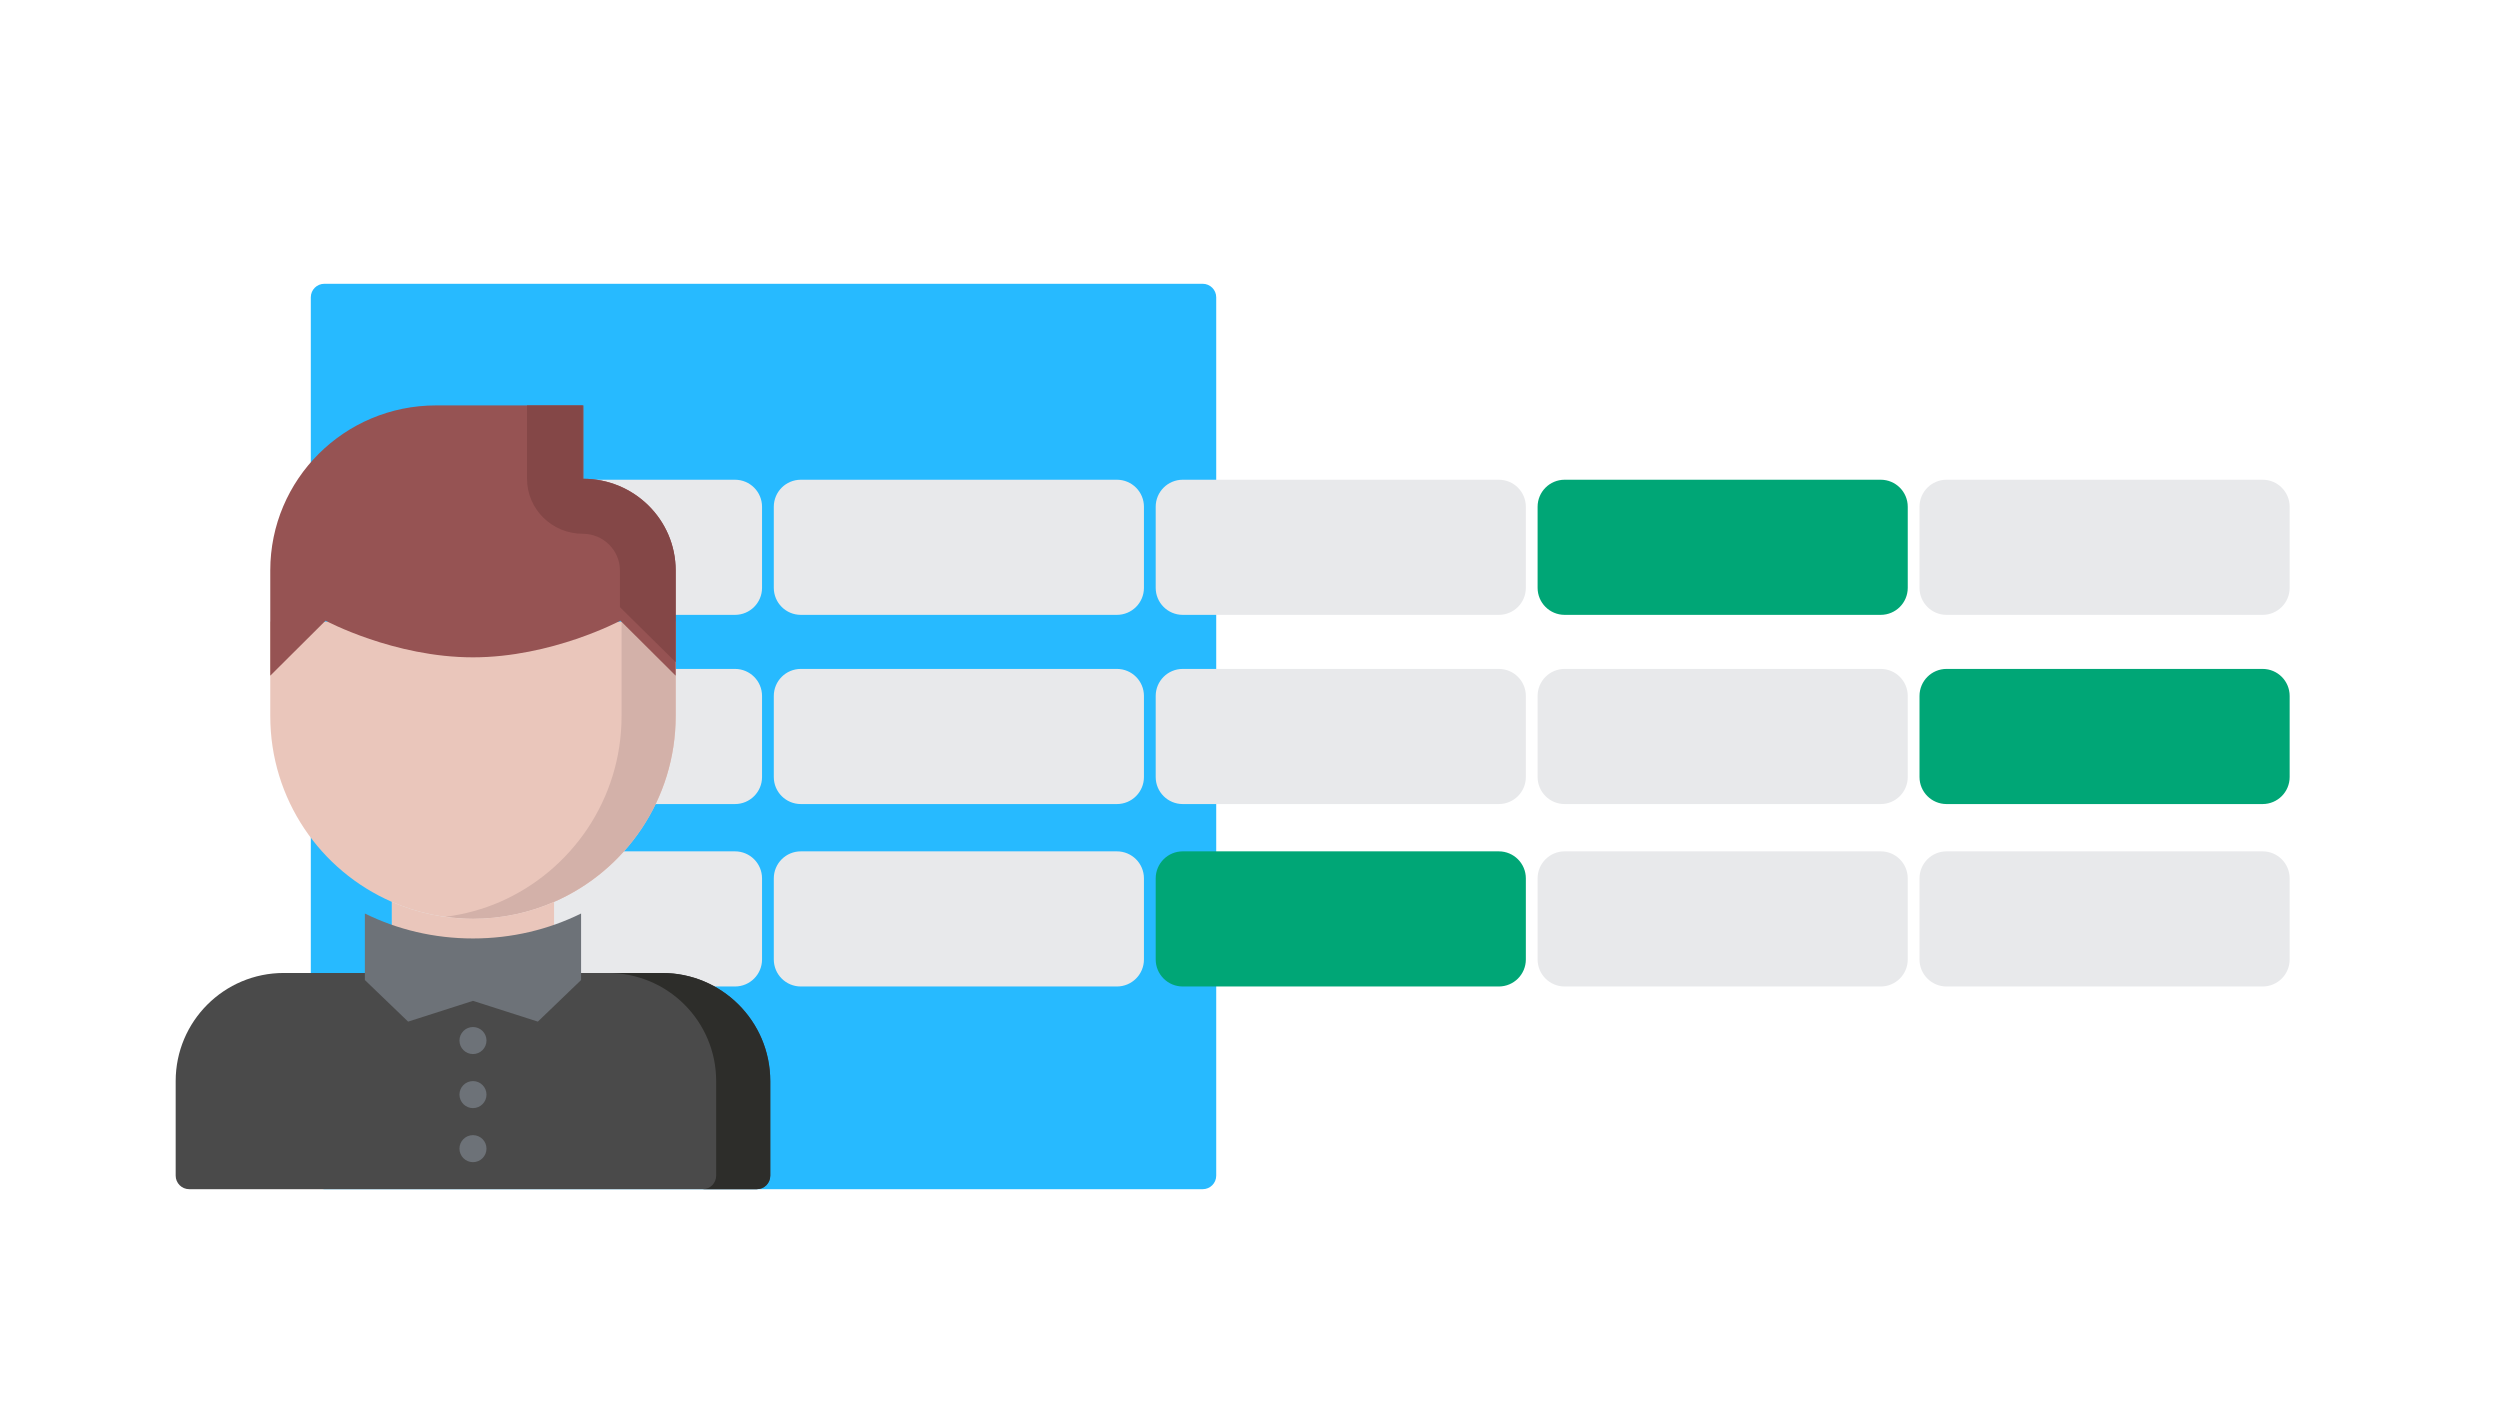
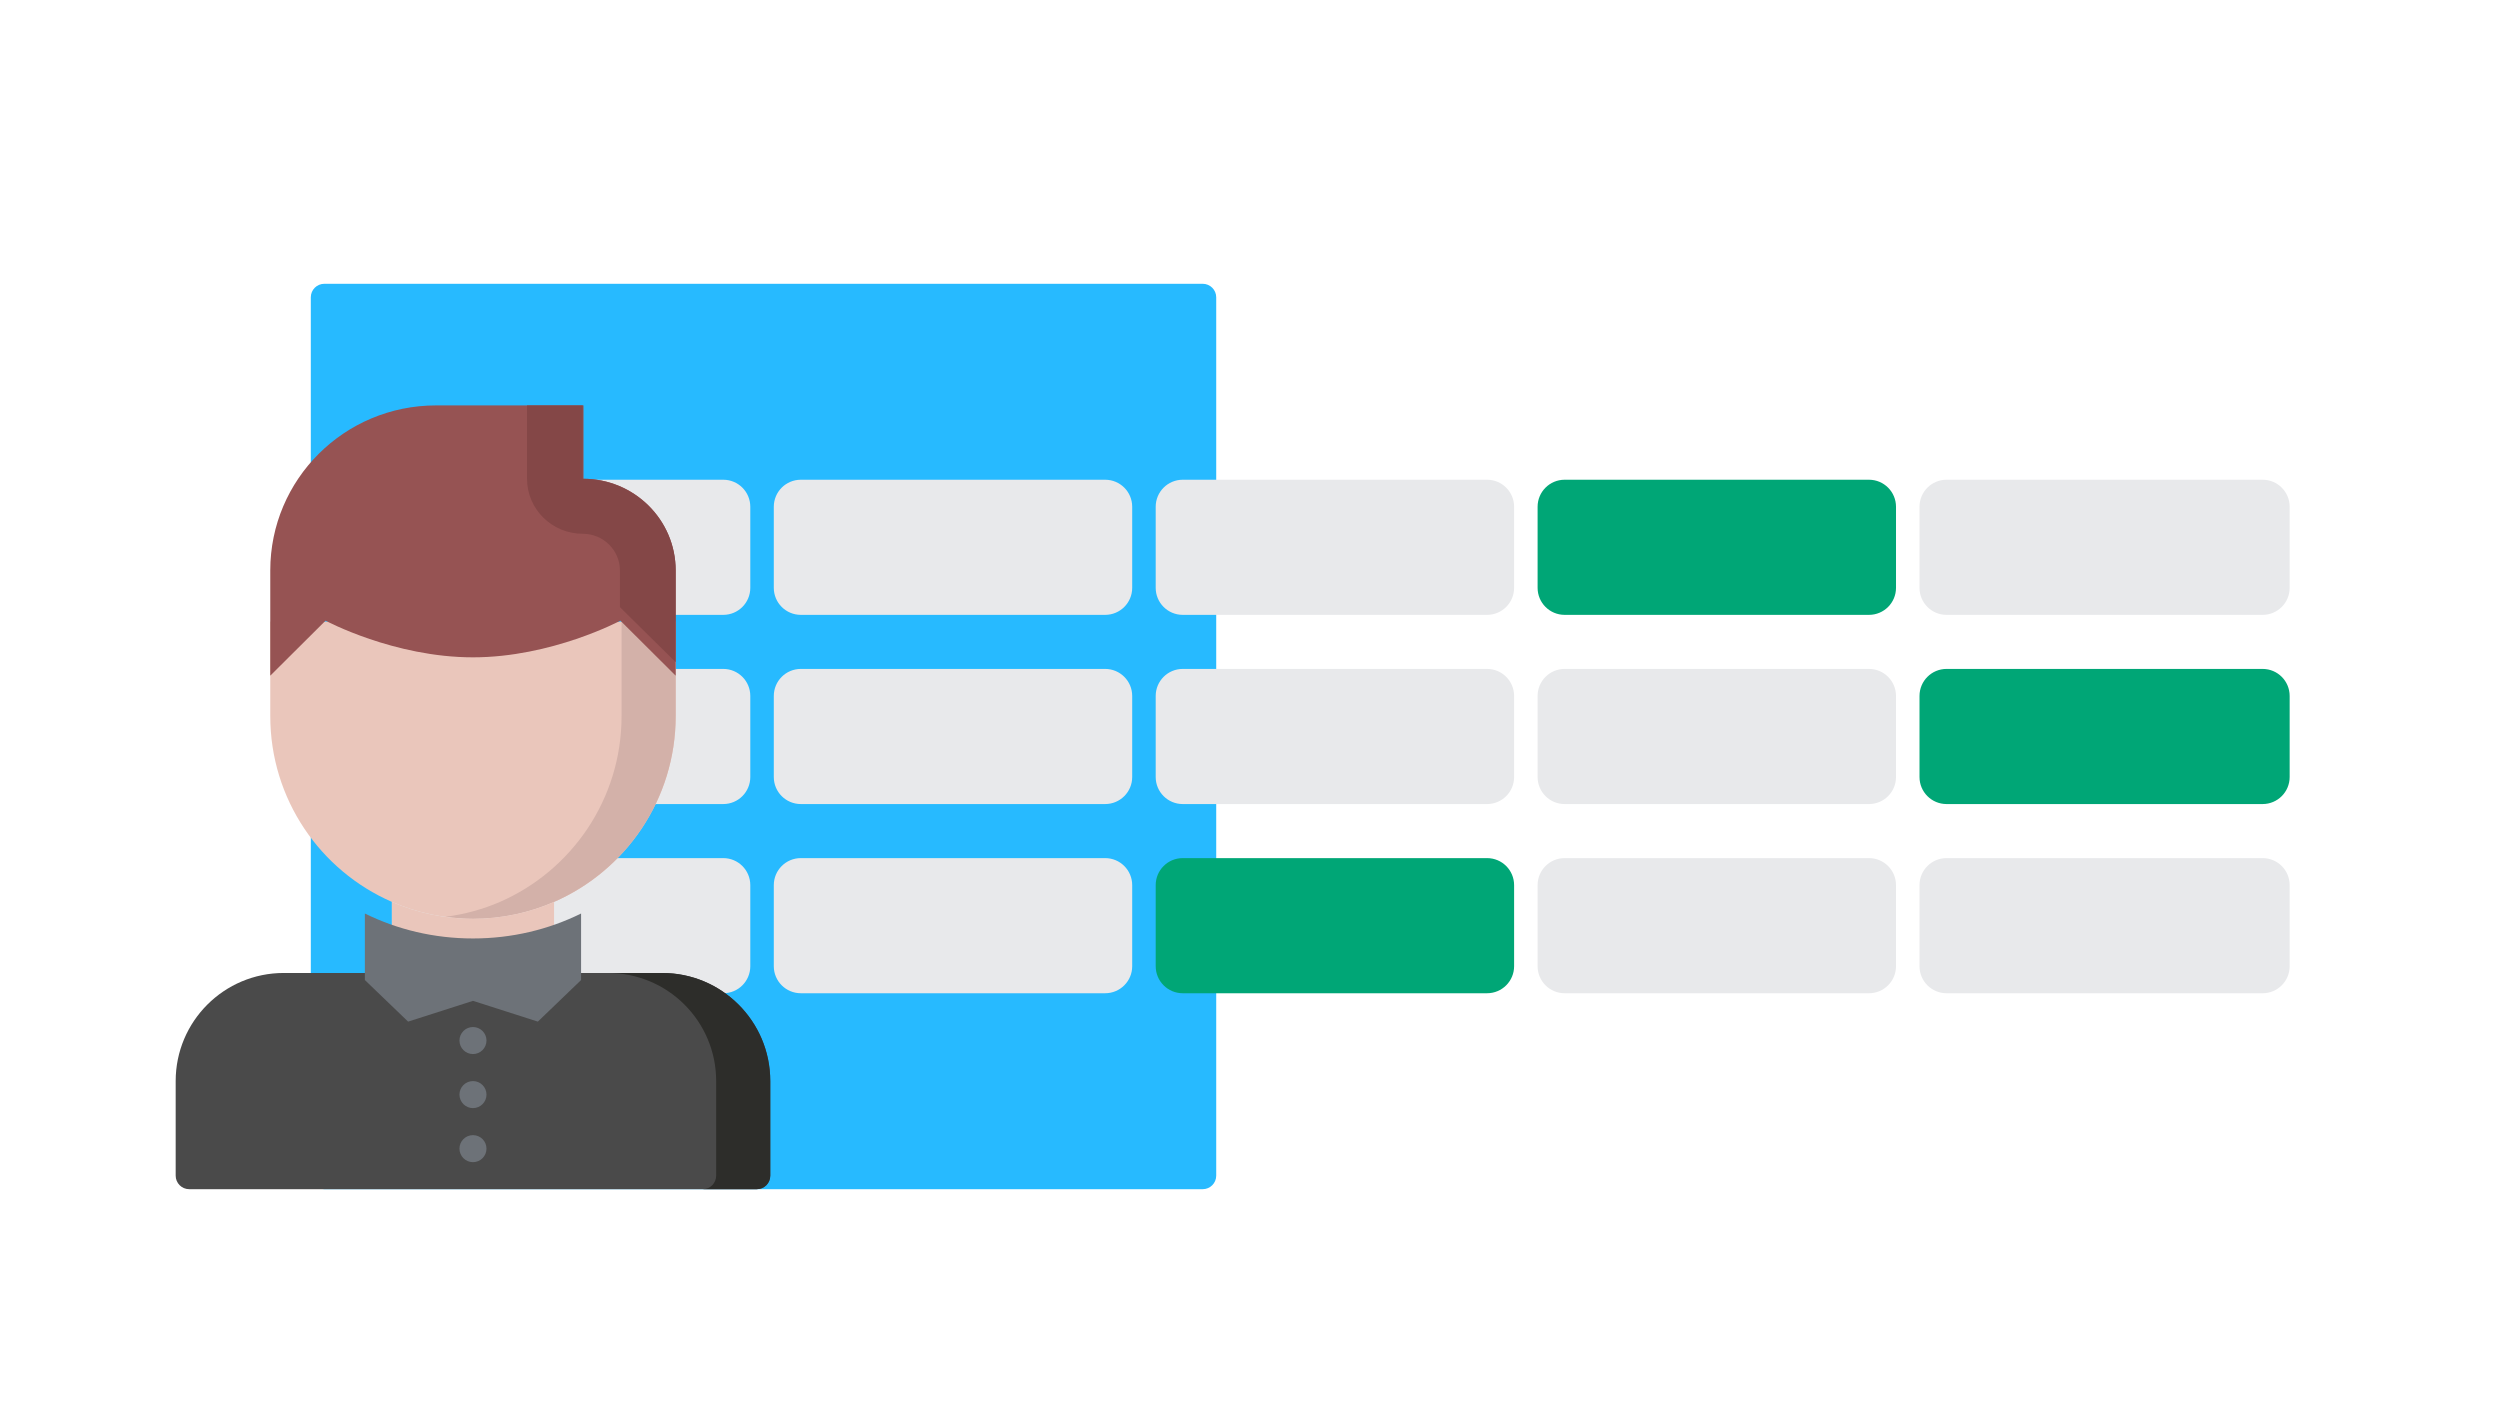
<svg xmlns="http://www.w3.org/2000/svg" width="185px" height="104px" viewBox="0 0 185 104" version="1.1">
  <g id="svg/rubric" stroke="none" stroke-width="1" fill="none" fill-rule="evenodd">
    <rect id="Rectangle" fill="#27BAFF" x="23" y="21" width="67" height="67" rx="1" />
    <g id="rubric-bar-1" transform="translate(29, 35.5)">
      <g id="rubric-step-blank" fill="#E8E9EB">
-         <rect id="epa-button-3" x="0" y="0" width="27.391" height="10" rx="2" />
+         <rect id="epa-button-3" x="0" y="0" width="26.522" height="10" rx="2" />
      </g>
      <g id="rubric-step-blank" transform="translate(28.26087, 0)" fill="#E8E9EB">
-         <rect id="epa-button-3" x="0" y="0" width="27.391" height="10" rx="2" />
+         <rect id="epa-button-3" x="0" y="0" width="26.522" height="10" rx="2" />
      </g>
      <g id="rubric-step-blank" transform="translate(56.52174, 0)" fill="#E8E9EB">
-         <rect id="epa-button-3" x="0" y="0" width="27.391" height="10" rx="2" />
+         <rect id="epa-button-3" x="0" y="0" width="26.522" height="10" rx="2" />
      </g>
      <g id="rubric-step-green" transform="translate(84.78261, 0)" fill="#00A676">
-         <rect id="epa-button-3" x="0" y="0" width="27.391" height="10" rx="2" />
+         <rect id="epa-button-3" x="0" y="0" width="26.522" height="10" rx="2" />
      </g>
      <g id="rubric-step-blank" transform="translate(113.0435, 0)" fill="#E8E9EB">
        <rect id="epa-button-3" x="0" y="0" width="27.391" height="10" rx="2" />
      </g>
    </g>
    <g id="rubric-bar-2" transform="translate(29, 49.5)">
      <g id="rubric-step-blank" fill="#E8E9EB">
-         <rect id="epa-button-3" x="0" y="0" width="27.391" height="10" rx="2" />
+         <rect id="epa-button-3" x="0" y="0" width="26.522" height="10" rx="2" />
      </g>
      <g id="rubric-step-blank" transform="translate(28.26087, 0)" fill="#E8E9EB">
-         <rect id="epa-button-3" x="0" y="0" width="27.391" height="10" rx="2" />
+         <rect id="epa-button-3" x="0" y="0" width="26.522" height="10" rx="2" />
      </g>
      <g id="rubric-step-blank" transform="translate(56.52174, 0)" fill="#E8E9EB">
-         <rect id="epa-button-3" x="0" y="0" width="27.391" height="10" rx="2" />
+         <rect id="epa-button-3" x="0" y="0" width="26.522" height="10" rx="2" />
      </g>
      <g id="rubric-step-green" transform="translate(113.0435, 0)" fill="#00A676">
        <rect id="epa-button-3" x="0" y="0" width="27.391" height="10" rx="2" />
      </g>
      <g id="rubric-step-blank" transform="translate(84.78261, 0)" fill="#E8E9EB">
-         <rect id="epa-button-3" x="0" y="0" width="27.391" height="10" rx="2" />
+         <rect id="epa-button-3" x="0" y="0" width="26.522" height="10" rx="2" />
      </g>
    </g>
-     <g id="rubric-bar-3" transform="translate(29, 63)">
+     <g id="rubric-bar-3" transform="translate(29, 63.5)">
      <g id="rubric-step-blank" fill="#E8E9EB">
-         <rect id="epa-button-3" x="0" y="0" width="27.391" height="10" rx="2" />
+         <rect id="epa-button-3" x="0" y="0" width="26.522" height="10" rx="2" />
      </g>
      <g id="rubric-step-blank" transform="translate(28.26087, 0)" fill="#E8E9EB">
-         <rect id="epa-button-3" x="0" y="0" width="27.391" height="10" rx="2" />
+         <rect id="epa-button-3" x="0" y="0" width="26.522" height="10" rx="2" />
      </g>
      <g id="rubric-step-blank" transform="translate(84.78261, 0)" fill="#E8E9EB">
-         <rect id="epa-button-3" x="0" y="0" width="27.391" height="10" rx="2" />
+         <rect id="epa-button-3" x="0" y="0" width="26.522" height="10" rx="2" />
      </g>
      <g id="rubric-step-green" transform="translate(56.52174, 0)" fill="#00A676">
-         <rect id="epa-button-3" x="0" y="0" width="27.391" height="10" rx="2" />
+         <rect id="epa-button-3" x="0" y="0" width="26.522" height="10" rx="2" />
      </g>
      <g id="rubric-step-blank" transform="translate(113.0435, 0)" fill="#E8E9EB">
        <rect id="epa-button-3" x="0" y="0" width="27.391" height="10" rx="2" />
      </g>
    </g>
    <g id="teacher" transform="translate(13, 30)">
      <g id="face-white" transform="translate(7, 16)" fill-rule="nonzero">
        <path d="M30,0 L30,6.99 C30,13.14 26.3,18.43 21,20.74 C19.16,21.54 17.13,21.99 15,21.99 C12.87,21.99 10.84,21.54 9,20.74 C3.7,18.43 0,13.14 0,6.99 L0,0 L30,0 Z" id="Path" fill="#EAC6BB" />
        <path d="M25.996,0 L25.996,6.99 C25.996,13.14 22.296,18.43 16.996,20.74 C15.744,21.285 14.398,21.651 12.998,21.84 C13.655,21.928 14.32,21.99 15,21.99 C17.13,21.99 19.16,21.54 21,20.74 C26.3,18.43 30,13.14 30,6.99 L30,0 L25.996,0 Z" id="Path" fill="#D3B1A9" />
        <path d="M21,20.74 L21,33.99 L9,33.99 L9,20.74 C10.84,21.54 12.87,21.99 15,21.99 C17.13,21.99 19.16,21.54 21,20.74 Z" id="Path" fill="#EAC6BB" />
      </g>
      <g id="hair-cap" transform="translate(7, 0)" fill-rule="nonzero">
        <g id="Group">
          <path d="M4.091,15.929 L0,20 L0,12.214 C0,5.469 5.483,0 12.273,0 L23.182,0 L23.182,5.429 C26.945,5.429 30,8.469 30,12.214 L30,20 L25.909,15.929 C25.909,15.929 20.836,18.643 15,18.643 C9.15,18.643 4.091,15.929 4.091,15.929 Z" id="Path" fill="#965353" />
          <path d="M23.125,9.5 C24.642,9.5 25.875,10.717 25.875,12.214 L25.875,14.929 L30,19 L30,12.214 C30,8.469 26.92,5.429 23.125,5.429 L23.125,0 L19,0 L19,5.429 C19,7.677 20.847,9.5 23.125,9.5 Z" id="Path" fill="#844747" />
        </g>
      </g>
      <g id="body-coat" transform="translate(0, 37.6)">
        <path d="M44,12.4 L44,19.4 C44,19.95 43.56,20.4 43,20.4 L1,20.4 C0.45,20.4 0,19.95 0,19.4 L0,12.4 C0,7.98 3.58,4.4 8,4.4 L15,4.4 L29,4.4 L36,4.4 C40.42,4.4 44,7.98 44,12.4 Z" id="Path" fill="#4A4A4A" fill-rule="nonzero" />
        <path d="M22,1.846 C24.88,1.846 27.6,1.185 30,0 L30,4.923 L26.8,8 L22,6.462 L17.2,8 L14,4.923 L14,0 C16.4,1.185 19.12,1.846 22,1.846 Z" id="Path" fill="#6D7278" fill-rule="nonzero" />
        <path d="M36,4.4 L31.996,4.4 C36.416,4.4 39.996,7.98 39.996,12.4 L39.996,19.4 C39.996,19.95 39.556,20.4 38.996,20.4 L43,20.4 C43.56,20.4 44,19.95 44,19.4 L44,12.4 C44,7.98 40.42,4.4 36,4.4 Z" id="Path" fill="#2D2D2A" fill-rule="nonzero" />
        <circle id="Oval" fill="#6D7278" cx="22" cy="9.4" r="1" />
        <circle id="Oval" fill="#6D7278" cx="22" cy="13.4" r="1" />
        <circle id="Oval" fill="#6D7278" cx="22" cy="17.4" r="1" />
      </g>
    </g>
  </g>
</svg>
